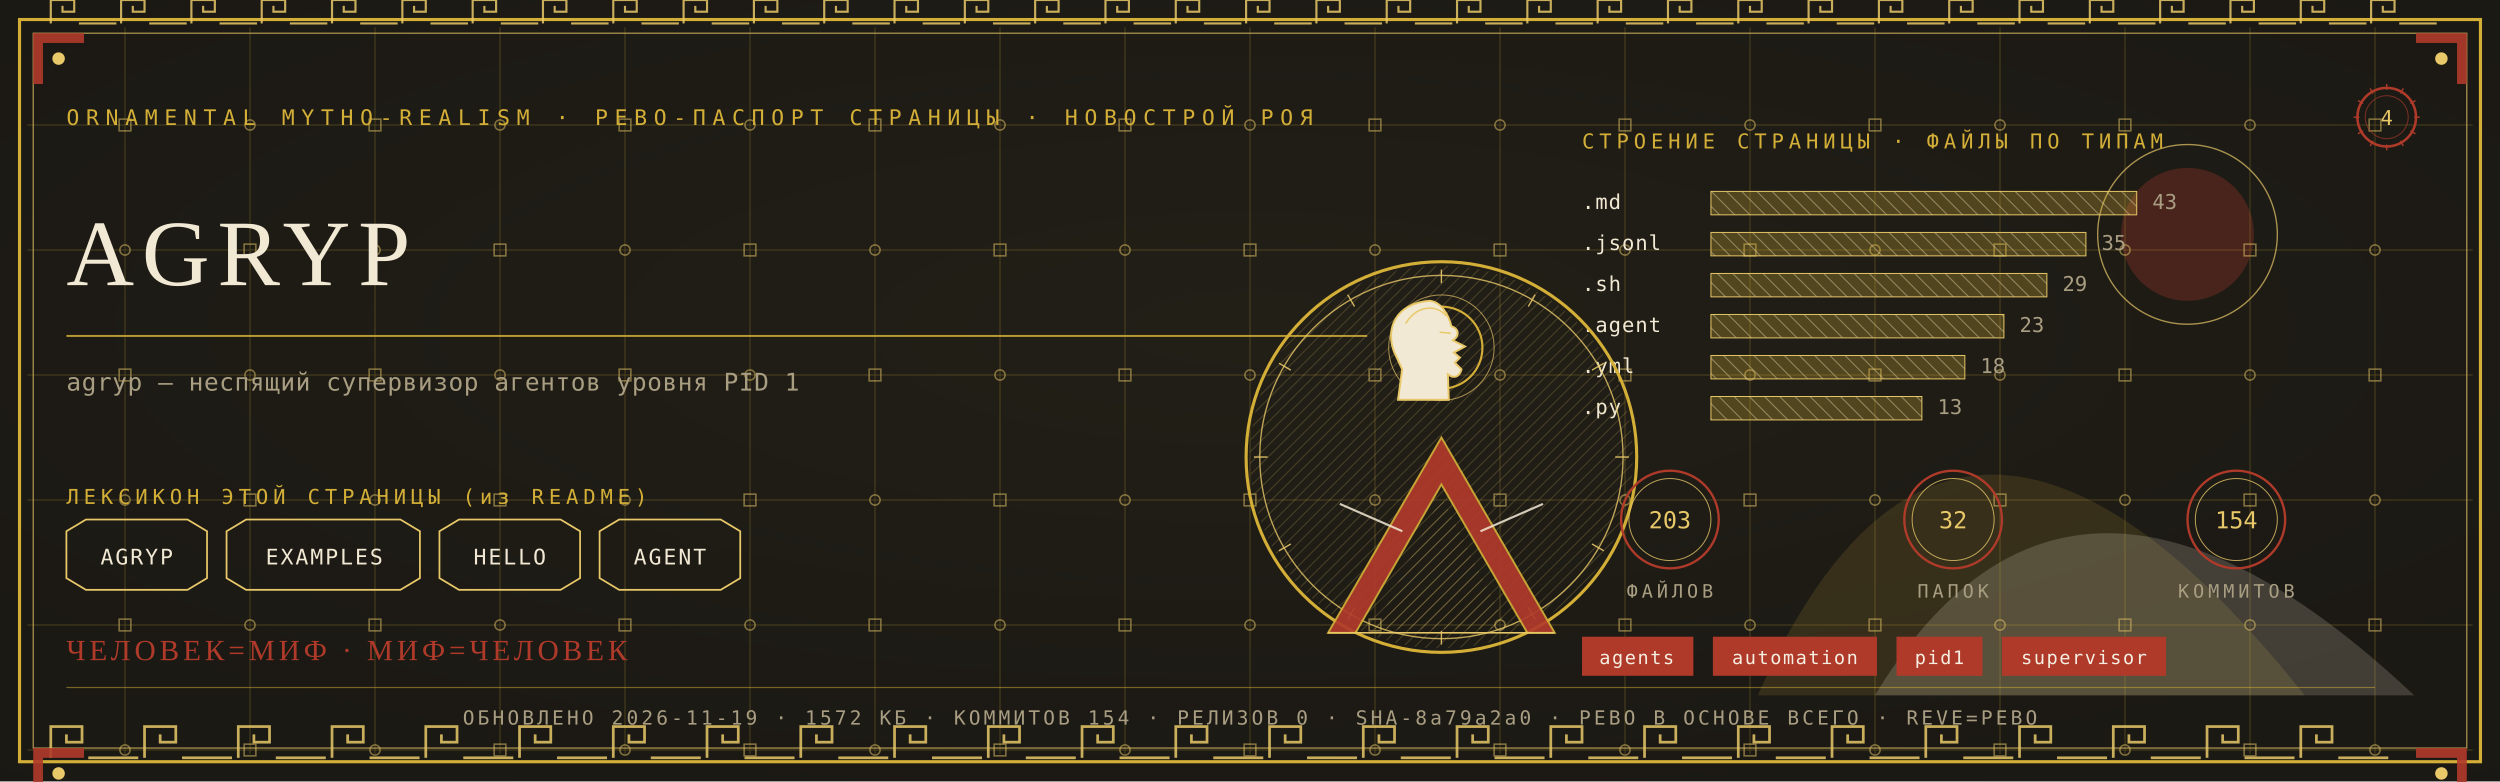
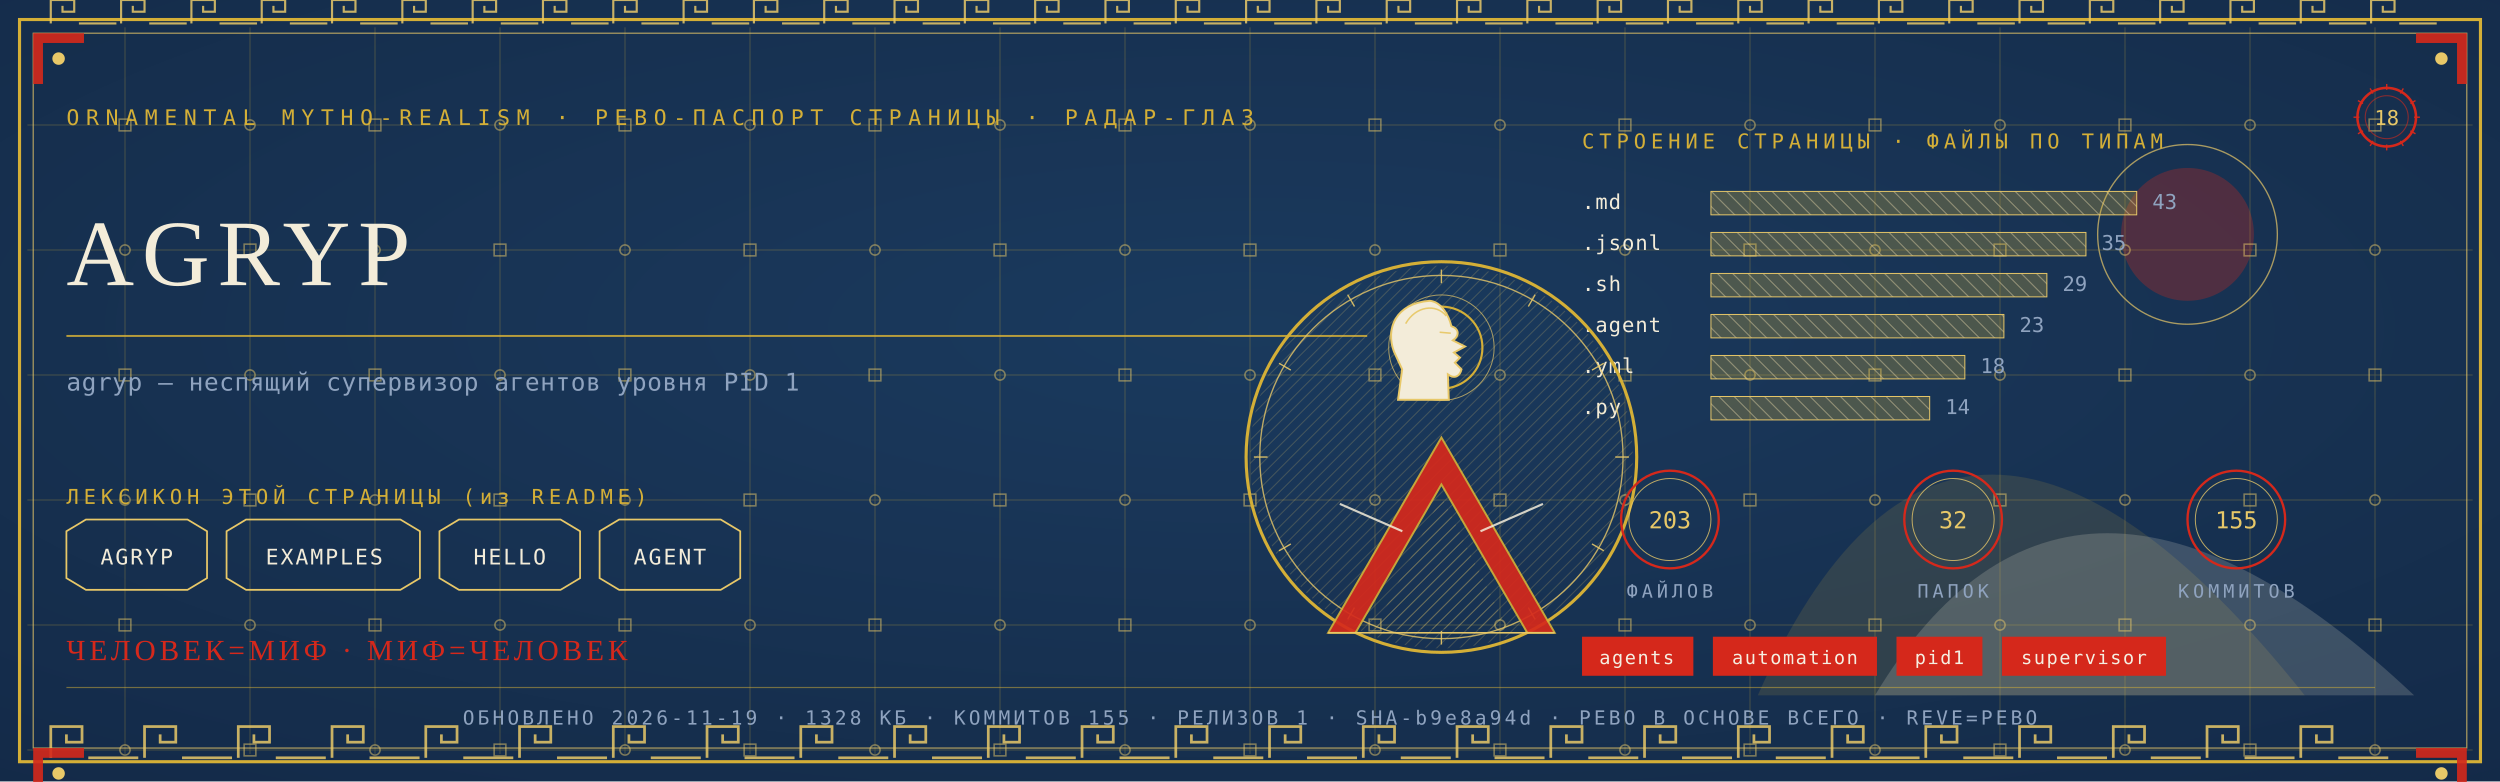
<svg xmlns="http://www.w3.org/2000/svg" viewBox="0 0 1280 400" width="1280" height="400">
  <defs>
-     <radialGradient id="rp4" cx="0.5" cy="0.42" r="1.1">
-       <stop offset="0" stop-color="#232017" />
-       <stop offset="1" stop-color="#171512" />
+     <radialGradient id="rp18" cx="0.5" cy="0.42" r="1.1">
+       <stop offset="0" stop-color="#1B3B5F" />
+       <stop offset="1" stop-color="#10243E" />
    </radialGradient>
    <pattern id="hatchm" width="4.2" height="4.2" patternUnits="userSpaceOnUse" patternTransform="rotate(45)">
      <rect width="4.2" height="4.2" fill="none" />
      <line x1="0" y1="0" x2="0" y2="4.2" stroke="#E8C868" stroke-width="0.5" />
    </pattern>
    <pattern id="hatchv" width="5.5" height="5.5" patternUnits="userSpaceOnUse" patternTransform="rotate(-45)">
      <rect width="5.5" height="5.5" fill="none" />
-       <line x1="0" y1="0" x2="0" y2="5.5" stroke="#F2E9D4" stroke-width="0.5" />
+       <line x1="0" y1="0" x2="0" y2="5.5" stroke="#F3ECD9" stroke-width="0.5" />
    </pattern>
  </defs>
-   <rect width="1280" height="400" fill="#171512" />
-   <rect width="1280" height="400" fill="url(#rp4)" opacity="0.94" />
+   <rect width="1280" height="400" fill="#10243E" />
+   <rect width="1280" height="400" fill="url(#rp18)" opacity="0.94" />
  <path d="M 900 356 Q 1000 130 1180 356 Z" fill="#D4AF37" opacity="0.14" />
-   <path d="M 960 356 Q 1060 190 1236 356 Z" fill="#F2E9D4" opacity="0.18" />
-   <circle cx="1120" cy="120" r="34" fill="#B03A2A" opacity="0.30" />
+   <path d="M 960 356 Q 1060 190 1236 356 Z" fill="#F3ECD9" opacity="0.18" />
+   <circle cx="1120" cy="120" r="34" fill="#D5281B" opacity="0.30" />
  <circle cx="1120" cy="120" r="46" fill="none" stroke="#E8C868" stroke-width="0.7" opacity="0.7" />
  <g stroke="#D4AF37" stroke-width="0.45" opacity="0.30">
    <line x1="64" y1="14" x2="64" y2="386" />
    <line x1="128" y1="14" x2="128" y2="386" />
    <line x1="192" y1="14" x2="192" y2="386" />
    <line x1="256" y1="14" x2="256" y2="386" />
    <line x1="320" y1="14" x2="320" y2="386" />
    <line x1="384" y1="14" x2="384" y2="386" />
    <line x1="448" y1="14" x2="448" y2="386" />
    <line x1="512" y1="14" x2="512" y2="386" />
    <line x1="576" y1="14" x2="576" y2="386" />
    <line x1="640" y1="14" x2="640" y2="386" />
    <line x1="704" y1="14" x2="704" y2="386" />
    <line x1="768" y1="14" x2="768" y2="386" />
    <line x1="832" y1="14" x2="832" y2="386" />
    <line x1="896" y1="14" x2="896" y2="386" />
    <line x1="960" y1="14" x2="960" y2="386" />
    <line x1="1024" y1="14" x2="1024" y2="386" />
    <line x1="1088" y1="14" x2="1088" y2="386" />
    <line x1="1152" y1="14" x2="1152" y2="386" />
    <line x1="1216" y1="14" x2="1216" y2="386" />
    <line x1="14" y1="64" x2="1266" y2="64" />
    <line x1="14" y1="128" x2="1266" y2="128" />
    <line x1="14" y1="192" x2="1266" y2="192" />
    <line x1="14" y1="256" x2="1266" y2="256" />
    <line x1="14" y1="320" x2="1266" y2="320" />
    <line x1="14" y1="384" x2="1266" y2="384" />
  </g>
  <g fill="none" stroke="#E8C868" stroke-width="0.8" opacity="0.5">
    <rect x="61" y="61" width="6" height="6" />
    <circle cx="64" cy="128" r="2.6" />
    <rect x="61" y="189" width="6" height="6" />
    <circle cx="64" cy="256" r="2.6" />
    <rect x="61" y="317" width="6" height="6" />
    <circle cx="64" cy="384" r="2.6" />
    <circle cx="128" cy="64" r="2.6" />
    <rect x="125" y="125" width="6" height="6" />
    <circle cx="128" cy="192" r="2.6" />
    <rect x="125" y="253" width="6" height="6" />
    <circle cx="128" cy="320" r="2.6" />
    <rect x="125" y="381" width="6" height="6" />
    <rect x="189" y="61" width="6" height="6" />
    <circle cx="192" cy="128" r="2.6" />
    <rect x="189" y="189" width="6" height="6" />
    <circle cx="192" cy="256" r="2.6" />
    <rect x="189" y="317" width="6" height="6" />
    <circle cx="192" cy="384" r="2.6" />
    <circle cx="256" cy="64" r="2.6" />
    <rect x="253" y="125" width="6" height="6" />
    <circle cx="256" cy="192" r="2.6" />
    <rect x="253" y="253" width="6" height="6" />
    <circle cx="256" cy="320" r="2.6" />
    <rect x="253" y="381" width="6" height="6" />
    <rect x="317" y="61" width="6" height="6" />
    <circle cx="320" cy="128" r="2.6" />
    <rect x="317" y="189" width="6" height="6" />
    <circle cx="320" cy="256" r="2.6" />
    <rect x="317" y="317" width="6" height="6" />
    <circle cx="320" cy="384" r="2.6" />
    <circle cx="384" cy="64" r="2.6" />
    <rect x="381" y="125" width="6" height="6" />
    <circle cx="384" cy="192" r="2.6" />
    <rect x="381" y="253" width="6" height="6" />
    <circle cx="384" cy="320" r="2.6" />
    <rect x="381" y="381" width="6" height="6" />
    <rect x="445" y="61" width="6" height="6" />
    <circle cx="448" cy="128" r="2.6" />
    <rect x="445" y="189" width="6" height="6" />
    <circle cx="448" cy="256" r="2.6" />
    <rect x="445" y="317" width="6" height="6" />
    <circle cx="448" cy="384" r="2.6" />
    <circle cx="512" cy="64" r="2.6" />
    <rect x="509" y="125" width="6" height="6" />
    <circle cx="512" cy="192" r="2.6" />
    <rect x="509" y="253" width="6" height="6" />
    <circle cx="512" cy="320" r="2.6" />
    <rect x="509" y="381" width="6" height="6" />
    <rect x="573" y="61" width="6" height="6" />
    <circle cx="576" cy="128" r="2.6" />
    <rect x="573" y="189" width="6" height="6" />
    <circle cx="576" cy="256" r="2.6" />
    <rect x="573" y="317" width="6" height="6" />
    <circle cx="576" cy="384" r="2.6" />
    <circle cx="640" cy="64" r="2.6" />
    <rect x="637" y="125" width="6" height="6" />
    <circle cx="640" cy="192" r="2.6" />
    <rect x="637" y="253" width="6" height="6" />
    <circle cx="640" cy="320" r="2.6" />
    <rect x="637" y="381" width="6" height="6" />
    <rect x="701" y="61" width="6" height="6" />
    <circle cx="704" cy="128" r="2.6" />
    <rect x="701" y="189" width="6" height="6" />
    <circle cx="704" cy="256" r="2.6" />
    <rect x="701" y="317" width="6" height="6" />
    <circle cx="704" cy="384" r="2.6" />
    <circle cx="768" cy="64" r="2.6" />
    <rect x="765" y="125" width="6" height="6" />
    <circle cx="768" cy="192" r="2.6" />
    <rect x="765" y="253" width="6" height="6" />
    <circle cx="768" cy="320" r="2.6" />
    <rect x="765" y="381" width="6" height="6" />
    <rect x="829" y="61" width="6" height="6" />
    <circle cx="832" cy="128" r="2.6" />
    <rect x="829" y="189" width="6" height="6" />
    <circle cx="832" cy="256" r="2.6" />
    <rect x="829" y="317" width="6" height="6" />
    <circle cx="832" cy="384" r="2.6" />
    <circle cx="896" cy="64" r="2.6" />
    <rect x="893" y="125" width="6" height="6" />
    <circle cx="896" cy="192" r="2.6" />
    <rect x="893" y="253" width="6" height="6" />
    <circle cx="896" cy="320" r="2.6" />
    <rect x="893" y="381" width="6" height="6" />
    <rect x="957" y="61" width="6" height="6" />
    <circle cx="960" cy="128" r="2.6" />
    <rect x="957" y="189" width="6" height="6" />
    <circle cx="960" cy="256" r="2.6" />
    <rect x="957" y="317" width="6" height="6" />
    <circle cx="960" cy="384" r="2.6" />
    <circle cx="1024" cy="64" r="2.6" />
    <rect x="1021" y="125" width="6" height="6" />
    <circle cx="1024" cy="192" r="2.6" />
    <rect x="1021" y="253" width="6" height="6" />
    <circle cx="1024" cy="320" r="2.6" />
    <rect x="1021" y="381" width="6" height="6" />
    <rect x="1085" y="61" width="6" height="6" />
    <circle cx="1088" cy="128" r="2.6" />
    <rect x="1085" y="189" width="6" height="6" />
    <circle cx="1088" cy="256" r="2.6" />
    <rect x="1085" y="317" width="6" height="6" />
    <circle cx="1088" cy="384" r="2.6" />
    <circle cx="1152" cy="64" r="2.6" />
    <rect x="1149" y="125" width="6" height="6" />
    <circle cx="1152" cy="192" r="2.6" />
    <rect x="1149" y="253" width="6" height="6" />
    <circle cx="1152" cy="320" r="2.6" />
    <rect x="1149" y="381" width="6" height="6" />
    <rect x="1213" y="61" width="6" height="6" />
    <circle cx="1216" cy="128" r="2.6" />
    <rect x="1213" y="189" width="6" height="6" />
    <circle cx="1216" cy="256" r="2.6" />
    <rect x="1213" y="317" width="6" height="6" />
    <circle cx="1216" cy="384" r="2.6" />
  </g>
  <rect x="10" y="10" width="1260" height="380" fill="none" stroke="#D4AF37" stroke-width="1.6" />
  <rect x="17" y="17" width="1246" height="366" fill="none" stroke="#E8C868" stroke-width="0.6" opacity="0.75" />
  <g fill="none" stroke="#E8C868" stroke-width="1.4" opacity="0.85">
    <path d="M 26 388 L 26 372 L 42 372 L 42 380.0 L 34.0 380.0 L 34.0 376.0" />
    <line x1="45.2" y1="388" x2="70.8" y2="388" />
    <path d="M 74 388 L 74 372 L 90 372 L 90 380.0 L 82.0 380.0 L 82.0 376.0" />
    <line x1="93.2" y1="388" x2="118.8" y2="388" />
    <path d="M 122 388 L 122 372 L 138 372 L 138 380.0 L 130.0 380.0 L 130.0 376.0" />
    <line x1="141.2" y1="388" x2="166.8" y2="388" />
    <path d="M 170 388 L 170 372 L 186 372 L 186 380.0 L 178.0 380.0 L 178.0 376.0" />
    <line x1="189.2" y1="388" x2="214.8" y2="388" />
    <path d="M 218 388 L 218 372 L 234 372 L 234 380.0 L 226.0 380.0 L 226.0 376.0" />
    <line x1="237.2" y1="388" x2="262.8" y2="388" />
    <path d="M 266 388 L 266 372 L 282 372 L 282 380.0 L 274.0 380.0 L 274.0 376.0" />
    <line x1="285.2" y1="388" x2="310.8" y2="388" />
    <path d="M 314 388 L 314 372 L 330 372 L 330 380.0 L 322.0 380.0 L 322.0 376.0" />
    <line x1="333.2" y1="388" x2="358.8" y2="388" />
    <path d="M 362 388 L 362 372 L 378 372 L 378 380.0 L 370.0 380.0 L 370.0 376.0" />
    <line x1="381.2" y1="388" x2="406.8" y2="388" />
    <path d="M 410 388 L 410 372 L 426 372 L 426 380.0 L 418.0 380.0 L 418.0 376.0" />
    <line x1="429.2" y1="388" x2="454.8" y2="388" />
    <path d="M 458 388 L 458 372 L 474 372 L 474 380.0 L 466.0 380.0 L 466.0 376.0" />
    <line x1="477.2" y1="388" x2="502.8" y2="388" />
    <path d="M 506 388 L 506 372 L 522 372 L 522 380.0 L 514.0 380.0 L 514.0 376.0" />
    <line x1="525.2" y1="388" x2="550.8" y2="388" />
    <path d="M 554 388 L 554 372 L 570 372 L 570 380.0 L 562.0 380.0 L 562.0 376.0" />
    <line x1="573.2" y1="388" x2="598.8" y2="388" />
    <path d="M 602 388 L 602 372 L 618 372 L 618 380.0 L 610.0 380.0 L 610.0 376.0" />
    <line x1="621.2" y1="388" x2="646.8" y2="388" />
    <path d="M 650 388 L 650 372 L 666 372 L 666 380.0 L 658.0 380.0 L 658.0 376.0" />
    <line x1="669.2" y1="388" x2="694.8" y2="388" />
    <path d="M 698 388 L 698 372 L 714 372 L 714 380.0 L 706.0 380.0 L 706.0 376.0" />
    <line x1="717.2" y1="388" x2="742.8" y2="388" />
    <path d="M 746 388 L 746 372 L 762 372 L 762 380.0 L 754.0 380.0 L 754.0 376.0" />
    <line x1="765.2" y1="388" x2="790.8" y2="388" />
    <path d="M 794 388 L 794 372 L 810 372 L 810 380.0 L 802.0 380.0 L 802.0 376.0" />
    <line x1="813.2" y1="388" x2="838.8" y2="388" />
    <path d="M 842 388 L 842 372 L 858 372 L 858 380.0 L 850.0 380.0 L 850.0 376.0" />
    <line x1="861.2" y1="388" x2="886.8" y2="388" />
    <path d="M 890 388 L 890 372 L 906 372 L 906 380.0 L 898.0 380.0 L 898.0 376.0" />
    <line x1="909.2" y1="388" x2="934.8" y2="388" />
    <path d="M 938 388 L 938 372 L 954 372 L 954 380.0 L 946.0 380.0 L 946.0 376.0" />
    <line x1="957.2" y1="388" x2="982.8" y2="388" />
    <path d="M 986 388 L 986 372 L 1002 372 L 1002 380.0 L 994.0 380.0 L 994.0 376.0" />
    <line x1="1005.2" y1="388" x2="1030.8" y2="388" />
    <path d="M 1034 388 L 1034 372 L 1050 372 L 1050 380.0 L 1042.0 380.0 L 1042.0 376.0" />
    <line x1="1053.2" y1="388" x2="1078.8" y2="388" />
    <path d="M 1082 388 L 1082 372 L 1098 372 L 1098 380.0 L 1090.0 380.0 L 1090.0 376.0" />
    <line x1="1101.2" y1="388" x2="1126.8" y2="388" />
    <path d="M 1130 388 L 1130 372 L 1146 372 L 1146 380.0 L 1138.0 380.0 L 1138.0 376.0" />
    <line x1="1149.2" y1="388" x2="1174.8" y2="388" />
    <path d="M 1178 388 L 1178 372 L 1194 372 L 1194 380.0 L 1186.0 380.0 L 1186.0 376.0" />
    <line x1="1197.2" y1="388" x2="1222.8" y2="388" />
  </g>
  <g fill="none" stroke="#E8C868" stroke-width="1.1" opacity="0.85">
    <path d="M 26 12 L 26 0 L 38 0 L 38 6.0 L 32.0 6.0 L 32.0 3.0" />
    <line x1="40.4" y1="12" x2="59.6" y2="12" />
    <path d="M 62 12 L 62 0 L 74 0 L 74 6.0 L 68.0 6.0 L 68.0 3.0" />
    <line x1="76.4" y1="12" x2="95.6" y2="12" />
    <path d="M 98 12 L 98 0 L 110 0 L 110 6.0 L 104.0 6.0 L 104.0 3.0" />
    <line x1="112.4" y1="12" x2="131.6" y2="12" />
    <path d="M 134 12 L 134 0 L 146 0 L 146 6.0 L 140.0 6.0 L 140.0 3.0" />
    <line x1="148.4" y1="12" x2="167.6" y2="12" />
    <path d="M 170 12 L 170 0 L 182 0 L 182 6.0 L 176.0 6.0 L 176.0 3.0" />
    <line x1="184.4" y1="12" x2="203.6" y2="12" />
    <path d="M 206 12 L 206 0 L 218 0 L 218 6.0 L 212.0 6.0 L 212.0 3.0" />
    <line x1="220.4" y1="12" x2="239.6" y2="12" />
    <path d="M 242 12 L 242 0 L 254 0 L 254 6.0 L 248.0 6.0 L 248.0 3.0" />
    <line x1="256.4" y1="12" x2="275.6" y2="12" />
    <path d="M 278 12 L 278 0 L 290 0 L 290 6.0 L 284.0 6.0 L 284.0 3.0" />
    <line x1="292.4" y1="12" x2="311.6" y2="12" />
    <path d="M 314 12 L 314 0 L 326 0 L 326 6.0 L 320.0 6.0 L 320.0 3.0" />
    <line x1="328.4" y1="12" x2="347.6" y2="12" />
    <path d="M 350 12 L 350 0 L 362 0 L 362 6.0 L 356.0 6.0 L 356.0 3.0" />
    <line x1="364.4" y1="12" x2="383.6" y2="12" />
    <path d="M 386 12 L 386 0 L 398 0 L 398 6.0 L 392.0 6.0 L 392.0 3.0" />
    <line x1="400.4" y1="12" x2="419.6" y2="12" />
    <path d="M 422 12 L 422 0 L 434 0 L 434 6.0 L 428.0 6.0 L 428.0 3.0" />
    <line x1="436.4" y1="12" x2="455.6" y2="12" />
    <path d="M 458 12 L 458 0 L 470 0 L 470 6.0 L 464.0 6.0 L 464.0 3.0" />
    <line x1="472.4" y1="12" x2="491.6" y2="12" />
    <path d="M 494 12 L 494 0 L 506 0 L 506 6.0 L 500.0 6.0 L 500.0 3.0" />
    <line x1="508.4" y1="12" x2="527.6" y2="12" />
    <path d="M 530 12 L 530 0 L 542 0 L 542 6.0 L 536.0 6.0 L 536.0 3.0" />
    <line x1="544.4" y1="12" x2="563.6" y2="12" />
    <path d="M 566 12 L 566 0 L 578 0 L 578 6.0 L 572.0 6.0 L 572.0 3.0" />
    <line x1="580.4" y1="12" x2="599.6" y2="12" />
    <path d="M 602 12 L 602 0 L 614 0 L 614 6.0 L 608.0 6.0 L 608.0 3.0" />
    <line x1="616.4" y1="12" x2="635.6" y2="12" />
    <path d="M 638 12 L 638 0 L 650 0 L 650 6.0 L 644.0 6.0 L 644.0 3.0" />
    <line x1="652.4" y1="12" x2="671.6" y2="12" />
    <path d="M 674 12 L 674 0 L 686 0 L 686 6.0 L 680.0 6.0 L 680.0 3.0" />
    <line x1="688.4" y1="12" x2="707.6" y2="12" />
    <path d="M 710 12 L 710 0 L 722 0 L 722 6.0 L 716.0 6.0 L 716.0 3.0" />
    <line x1="724.4" y1="12" x2="743.6" y2="12" />
    <path d="M 746 12 L 746 0 L 758 0 L 758 6.0 L 752.0 6.0 L 752.0 3.0" />
    <line x1="760.4" y1="12" x2="779.6" y2="12" />
    <path d="M 782 12 L 782 0 L 794 0 L 794 6.0 L 788.0 6.0 L 788.0 3.0" />
    <line x1="796.4" y1="12" x2="815.6" y2="12" />
    <path d="M 818 12 L 818 0 L 830 0 L 830 6.0 L 824.0 6.0 L 824.0 3.0" />
    <line x1="832.4" y1="12" x2="851.6" y2="12" />
    <path d="M 854 12 L 854 0 L 866 0 L 866 6.0 L 860.0 6.0 L 860.0 3.0" />
    <line x1="868.4" y1="12" x2="887.6" y2="12" />
    <path d="M 890 12 L 890 0 L 902 0 L 902 6.0 L 896.0 6.0 L 896.0 3.0" />
    <line x1="904.4" y1="12" x2="923.6" y2="12" />
    <path d="M 926 12 L 926 0 L 938 0 L 938 6.0 L 932.0 6.0 L 932.0 3.0" />
    <line x1="940.4" y1="12" x2="959.6" y2="12" />
    <path d="M 962 12 L 962 0 L 974 0 L 974 6.0 L 968.0 6.0 L 968.0 3.0" />
    <line x1="976.4" y1="12" x2="995.6" y2="12" />
    <path d="M 998 12 L 998 0 L 1010 0 L 1010 6.0 L 1004.0 6.0 L 1004.0 3.0" />
    <line x1="1012.4" y1="12" x2="1031.6" y2="12" />
    <path d="M 1034 12 L 1034 0 L 1046 0 L 1046 6.0 L 1040.0 6.0 L 1040.0 3.0" />
    <line x1="1048.4" y1="12" x2="1067.6" y2="12" />
    <path d="M 1070 12 L 1070 0 L 1082 0 L 1082 6.0 L 1076.0 6.0 L 1076.0 3.0" />
    <line x1="1084.4" y1="12" x2="1103.6" y2="12" />
    <path d="M 1106 12 L 1106 0 L 1118 0 L 1118 6.0 L 1112.0 6.0 L 1112.0 3.0" />
    <line x1="1120.4" y1="12" x2="1139.6" y2="12" />
    <path d="M 1142 12 L 1142 0 L 1154 0 L 1154 6.0 L 1148.0 6.0 L 1148.0 3.0" />
    <line x1="1156.4" y1="12" x2="1175.6" y2="12" />
    <path d="M 1178 12 L 1178 0 L 1190 0 L 1190 6.0 L 1184.0 6.0 L 1184.0 3.0" />
    <line x1="1192.4" y1="12" x2="1211.6" y2="12" />
    <path d="M 1214 12 L 1214 0 L 1226 0 L 1226 6.0 L 1220.0 6.0 L 1220.0 3.0" />
    <line x1="1228.4" y1="12" x2="1247.6" y2="12" />
  </g>
  <g transform="translate(17,17) scale(1,1)">
-     <path d="M 0 0 L 26 0 L 26 5 L 5 5 L 5 26 L 0 26 Z" fill="#B03A2A" opacity="0.9" />
+     <path d="M 0 0 L 26 0 L 26 5 L 5 5 L 5 26 L 0 26 Z" fill="#D5281B" opacity="0.9" />
    <circle cx="13" cy="13" r="3.2" fill="#E8C868" />
  </g>
  <g transform="translate(1263,17) scale(-1,1)">
-     <path d="M 0 0 L 26 0 L 26 5 L 5 5 L 5 26 L 0 26 Z" fill="#B03A2A" opacity="0.9" />
+     <path d="M 0 0 L 26 0 L 26 5 L 5 5 L 5 26 L 0 26 Z" fill="#D5281B" opacity="0.9" />
    <circle cx="13" cy="13" r="3.2" fill="#E8C868" />
  </g>
  <g transform="translate(17,383) scale(1,1)">
-     <path d="M 0 0 L 26 0 L 26 5 L 5 5 L 5 26 L 0 26 Z" fill="#B03A2A" opacity="0.9" />
+     <path d="M 0 0 L 26 0 L 26 5 L 5 5 L 5 26 L 0 26 Z" fill="#D5281B" opacity="0.9" />
    <circle cx="13" cy="13" r="3.2" fill="#E8C868" />
  </g>
  <g transform="translate(1263,383) scale(-1,1)">
-     <path d="M 0 0 L 26 0 L 26 5 L 5 5 L 5 26 L 0 26 Z" fill="#B03A2A" opacity="0.9" />
+     <path d="M 0 0 L 26 0 L 26 5 L 5 5 L 5 26 L 0 26 Z" fill="#D5281B" opacity="0.9" />
    <circle cx="13" cy="13" r="3.2" fill="#E8C868" />
  </g>
-   <text x="34" y="64" font-family="'Cascadia Mono', ui-monospace, Consolas, monospace" font-size="11" fill="#D4AF37" letter-spacing="3.4">ORNAMENTAL MYTHO-REALISM · РЕВО-ПАСПОРТ СТРАНИЦЫ · НОВОСТРОЙ РОЯ</text>
+   <text x="34" y="64" font-family="'Cascadia Mono', ui-monospace, Consolas, monospace" font-size="11" fill="#D4AF37" letter-spacing="3.4">ORNAMENTAL MYTHO-REALISM · РЕВО-ПАСПОРТ СТРАНИЦЫ · РАДАР-ГЛАЗ</text>
  <g transform="translate(1222,60)">
-     <circle r="15" fill="none" stroke="#B03A2A" stroke-width="1.3" />
-     <circle r="11" fill="none" stroke="#B03A2A" stroke-width="0.55" opacity="0.6" />
-     <text y="4" text-anchor="middle" font-family="'Cascadia Mono', ui-monospace, Consolas, monospace" font-size="10.5" fill="#E8C868">4</text>
-     <g stroke="#B03A2A" stroke-width="0.7">
+     <circle r="15" fill="none" stroke="#D5281B" stroke-width="1.3" />
+     <circle r="11" fill="none" stroke="#D5281B" stroke-width="0.55" opacity="0.6" />
+     <text y="4" text-anchor="middle" font-family="'Cascadia Mono', ui-monospace, Consolas, monospace" font-size="10.5" fill="#E8C868">18</text>
+     <g stroke="#D5281B" stroke-width="0.7">
      <line x1="0" y1="-17" x2="0" y2="-14" transform="rotate(0)" />
      <line x1="0" y1="-17" x2="0" y2="-14" transform="rotate(30)" />
      <line x1="0" y1="-17" x2="0" y2="-14" transform="rotate(60)" />
      <line x1="0" y1="-17" x2="0" y2="-14" transform="rotate(90)" />
      <line x1="0" y1="-17" x2="0" y2="-14" transform="rotate(120)" />
      <line x1="0" y1="-17" x2="0" y2="-14" transform="rotate(150)" />
      <line x1="0" y1="-17" x2="0" y2="-14" transform="rotate(180)" />
      <line x1="0" y1="-17" x2="0" y2="-14" transform="rotate(210)" />
      <line x1="0" y1="-17" x2="0" y2="-14" transform="rotate(240)" />
      <line x1="0" y1="-17" x2="0" y2="-14" transform="rotate(270)" />
      <line x1="0" y1="-17" x2="0" y2="-14" transform="rotate(300)" />
      <line x1="0" y1="-17" x2="0" y2="-14" transform="rotate(330)" />
    </g>
  </g>
-   <text x="34" y="146" font-family="Georgia, 'Times New Roman', serif" font-size="48.0" fill="#F2E9D4" letter-spacing="4">AGRYP</text>
+   <text x="34" y="146" font-family="Georgia, 'Times New Roman', serif" font-size="48.0" fill="#F3ECD9" letter-spacing="4">AGRYP</text>
  <line x1="34" y1="172" x2="700" y2="172" stroke="#D4AF37" stroke-width="1" opacity="0.85" />
-   <text x="34" y="200" font-family="'Cascadia Mono', ui-monospace, Consolas, monospace" font-size="12.5" fill="#A99E82" letter-spacing="0.3">agryp — неспящий супервизор агентов уровня PID 1</text>
+   <text x="34" y="200" font-family="'Cascadia Mono', ui-monospace, Consolas, monospace" font-size="12.5" fill="#8FA3BF" letter-spacing="0.3">agryp — неспящий супервизор агентов уровня PID 1</text>
  <text x="34" y="258" font-family="'Cascadia Mono', ui-monospace, Consolas, monospace" font-size="10.5" fill="#D4AF37" letter-spacing="2.5">ЛЕКСИКОН ЭТОЙ СТРАНИЦЫ (из README)</text>
  <path d="M 34 272 L 44 266 L 96 266 L 106 272 L 106 296 L 96 302 L 44 302 L 34 296 Z" fill="none" stroke="#E8C868" stroke-width="0.9" />
-   <text x="70" y="289" text-anchor="middle" font-family="'Cascadia Mono', ui-monospace, Consolas, monospace" font-size="11" fill="#F2E9D4" letter-spacing="1">AGRYP</text>
+   <text x="70" y="289" text-anchor="middle" font-family="'Cascadia Mono', ui-monospace, Consolas, monospace" font-size="11" fill="#F3ECD9" letter-spacing="1">AGRYP</text>
  <path d="M 116 272 L 126 266 L 205 266 L 215 272 L 215 296 L 205 302 L 126 302 L 116 296 Z" fill="none" stroke="#E8C868" stroke-width="0.9" />
-   <text x="166" y="289" text-anchor="middle" font-family="'Cascadia Mono', ui-monospace, Consolas, monospace" font-size="11" fill="#F2E9D4" letter-spacing="1">EXAMPLES</text>
+   <text x="166" y="289" text-anchor="middle" font-family="'Cascadia Mono', ui-monospace, Consolas, monospace" font-size="11" fill="#F3ECD9" letter-spacing="1">EXAMPLES</text>
  <path d="M 225 272 L 235 266 L 287 266 L 297 272 L 297 296 L 287 302 L 235 302 L 225 296 Z" fill="none" stroke="#E8C868" stroke-width="0.9" />
-   <text x="261" y="289" text-anchor="middle" font-family="'Cascadia Mono', ui-monospace, Consolas, monospace" font-size="11" fill="#F2E9D4" letter-spacing="1">HELLO</text>
+   <text x="261" y="289" text-anchor="middle" font-family="'Cascadia Mono', ui-monospace, Consolas, monospace" font-size="11" fill="#F3ECD9" letter-spacing="1">HELLO</text>
  <path d="M 307 272 L 317 266 L 369 266 L 379 272 L 379 296 L 369 302 L 317 302 L 307 296 Z" fill="none" stroke="#E8C868" stroke-width="0.9" />
-   <text x="343" y="289" text-anchor="middle" font-family="'Cascadia Mono', ui-monospace, Consolas, monospace" font-size="11" fill="#F2E9D4" letter-spacing="1">AGENT</text>
+   <text x="343" y="289" text-anchor="middle" font-family="'Cascadia Mono', ui-monospace, Consolas, monospace" font-size="11" fill="#F3ECD9" letter-spacing="1">AGENT</text>
  <text x="810" y="76" font-family="'Cascadia Mono', ui-monospace, Consolas, monospace" font-size="10.5" fill="#D4AF37" letter-spacing="2.5">СТРОЕНИЕ СТРАНИЦЫ · ФАЙЛЫ ПО ТИПАМ</text>
-   <text x="810" y="107" font-family="'Cascadia Mono', ui-monospace, Consolas, monospace" font-size="10.5" fill="#F2E9D4" letter-spacing="0.5">.md</text>
+   <text x="810" y="107" font-family="'Cascadia Mono', ui-monospace, Consolas, monospace" font-size="10.5" fill="#F3ECD9" letter-spacing="0.5">.md</text>
  <rect x="876" y="98" width="218" height="12" fill="url(#hatchv)" opacity="0.9" />
  <rect x="876" y="98" width="218" height="12" fill="#D4AF37" opacity="0.28" />
  <rect x="876" y="98" width="218" height="12" fill="none" stroke="#E8C868" stroke-width="0.5" />
-   <text x="1102" y="107" font-family="'Cascadia Mono', ui-monospace, Consolas, monospace" font-size="10.5" fill="#A99E82">43</text>
-   <text x="810" y="128" font-family="'Cascadia Mono', ui-monospace, Consolas, monospace" font-size="10.5" fill="#F2E9D4" letter-spacing="0.5">.jsonl</text>
+   <text x="1102" y="107" font-family="'Cascadia Mono', ui-monospace, Consolas, monospace" font-size="10.5" fill="#8FA3BF">43</text>
+   <text x="810" y="128" font-family="'Cascadia Mono', ui-monospace, Consolas, monospace" font-size="10.5" fill="#F3ECD9" letter-spacing="0.5">.jsonl</text>
  <rect x="876" y="119" width="192" height="12" fill="url(#hatchv)" opacity="0.9" />
  <rect x="876" y="119" width="192" height="12" fill="#D4AF37" opacity="0.28" />
  <rect x="876" y="119" width="192" height="12" fill="none" stroke="#E8C868" stroke-width="0.5" />
-   <text x="1076" y="128" font-family="'Cascadia Mono', ui-monospace, Consolas, monospace" font-size="10.5" fill="#A99E82">35</text>
-   <text x="810" y="149" font-family="'Cascadia Mono', ui-monospace, Consolas, monospace" font-size="10.5" fill="#F2E9D4" letter-spacing="0.5">.sh</text>
+   <text x="1076" y="128" font-family="'Cascadia Mono', ui-monospace, Consolas, monospace" font-size="10.5" fill="#8FA3BF">35</text>
+   <text x="810" y="149" font-family="'Cascadia Mono', ui-monospace, Consolas, monospace" font-size="10.5" fill="#F3ECD9" letter-spacing="0.5">.sh</text>
  <rect x="876" y="140" width="172" height="12" fill="url(#hatchv)" opacity="0.9" />
  <rect x="876" y="140" width="172" height="12" fill="#D4AF37" opacity="0.28" />
  <rect x="876" y="140" width="172" height="12" fill="none" stroke="#E8C868" stroke-width="0.5" />
-   <text x="1056" y="149" font-family="'Cascadia Mono', ui-monospace, Consolas, monospace" font-size="10.5" fill="#A99E82">29</text>
-   <text x="810" y="170" font-family="'Cascadia Mono', ui-monospace, Consolas, monospace" font-size="10.5" fill="#F2E9D4" letter-spacing="0.5">.agent</text>
+   <text x="1056" y="149" font-family="'Cascadia Mono', ui-monospace, Consolas, monospace" font-size="10.5" fill="#8FA3BF">29</text>
+   <text x="810" y="170" font-family="'Cascadia Mono', ui-monospace, Consolas, monospace" font-size="10.5" fill="#F3ECD9" letter-spacing="0.5">.agent</text>
  <rect x="876" y="161" width="150" height="12" fill="url(#hatchv)" opacity="0.9" />
  <rect x="876" y="161" width="150" height="12" fill="#D4AF37" opacity="0.28" />
  <rect x="876" y="161" width="150" height="12" fill="none" stroke="#E8C868" stroke-width="0.5" />
-   <text x="1034" y="170" font-family="'Cascadia Mono', ui-monospace, Consolas, monospace" font-size="10.5" fill="#A99E82">23</text>
-   <text x="810" y="191" font-family="'Cascadia Mono', ui-monospace, Consolas, monospace" font-size="10.5" fill="#F2E9D4" letter-spacing="0.5">.yml</text>
+   <text x="1034" y="170" font-family="'Cascadia Mono', ui-monospace, Consolas, monospace" font-size="10.5" fill="#8FA3BF">23</text>
+   <text x="810" y="191" font-family="'Cascadia Mono', ui-monospace, Consolas, monospace" font-size="10.5" fill="#F3ECD9" letter-spacing="0.5">.yml</text>
  <rect x="876" y="182" width="130" height="12" fill="url(#hatchv)" opacity="0.9" />
  <rect x="876" y="182" width="130" height="12" fill="#D4AF37" opacity="0.28" />
  <rect x="876" y="182" width="130" height="12" fill="none" stroke="#E8C868" stroke-width="0.5" />
-   <text x="1014" y="191" font-family="'Cascadia Mono', ui-monospace, Consolas, monospace" font-size="10.5" fill="#A99E82">18</text>
-   <text x="810" y="212" font-family="'Cascadia Mono', ui-monospace, Consolas, monospace" font-size="10.5" fill="#F2E9D4" letter-spacing="0.5">.py</text>
-   <rect x="876" y="203" width="108" height="12" fill="url(#hatchv)" opacity="0.9" />
-   <rect x="876" y="203" width="108" height="12" fill="#D4AF37" opacity="0.28" />
-   <rect x="876" y="203" width="108" height="12" fill="none" stroke="#E8C868" stroke-width="0.5" />
-   <text x="992" y="212" font-family="'Cascadia Mono', ui-monospace, Consolas, monospace" font-size="10.5" fill="#A99E82">13</text>
+   <text x="1014" y="191" font-family="'Cascadia Mono', ui-monospace, Consolas, monospace" font-size="10.5" fill="#8FA3BF">18</text>
+   <text x="810" y="212" font-family="'Cascadia Mono', ui-monospace, Consolas, monospace" font-size="10.5" fill="#F3ECD9" letter-spacing="0.5">.py</text>
+   <rect x="876" y="203" width="112" height="12" fill="url(#hatchv)" opacity="0.9" />
+   <rect x="876" y="203" width="112" height="12" fill="#D4AF37" opacity="0.28" />
+   <rect x="876" y="203" width="112" height="12" fill="none" stroke="#E8C868" stroke-width="0.5" />
+   <text x="996" y="212" font-family="'Cascadia Mono', ui-monospace, Consolas, monospace" font-size="10.5" fill="#8FA3BF">14</text>
  <g transform="translate(738,234)">
    <circle r="100" fill="none" stroke="#D4AF37" stroke-width="1.6" />
    <circle r="93" fill="none" stroke="#E8C868" stroke-width="0.7" opacity="0.8" />
    <circle r="98" fill="url(#hatchm)" opacity="0.4" />
    <g stroke="#E8C868" stroke-width="0.7" opacity="0.9">
      <line x1="0" y1="-96" x2="0" y2="-89" transform="rotate(0)" />
      <line x1="0" y1="-96" x2="0" y2="-89" transform="rotate(30)" />
      <line x1="0" y1="-96" x2="0" y2="-89" transform="rotate(60)" />
      <line x1="0" y1="-96" x2="0" y2="-89" transform="rotate(90)" />
      <line x1="0" y1="-96" x2="0" y2="-89" transform="rotate(120)" />
      <line x1="0" y1="-96" x2="0" y2="-89" transform="rotate(150)" />
      <line x1="0" y1="-96" x2="0" y2="-89" transform="rotate(180)" />
      <line x1="0" y1="-96" x2="0" y2="-89" transform="rotate(210)" />
      <line x1="0" y1="-96" x2="0" y2="-89" transform="rotate(240)" />
      <line x1="0" y1="-96" x2="0" y2="-89" transform="rotate(270)" />
      <line x1="0" y1="-96" x2="0" y2="-89" transform="rotate(300)" />
      <line x1="0" y1="-96" x2="0" y2="-89" transform="rotate(330)" />
    </g>
    <circle cy="-56" r="21" fill="none" stroke="#D4AF37" stroke-width="1.1" />
    <circle cy="-56" r="27" fill="none" stroke="#E8C868" stroke-width="0.5" opacity="0.7" />
-     <path d="M -6.0 -80.0 C -23.5 -78.7 -28.7 -65.7 -24.3 -54.0 L -20.1 -44.9 L -22.2 -29.3 L 3.8 -29.3 L 3.3 -42.3 C 6.9 -39.7 9.5 -41.5 10.3 -44.9 L 6.9 -48.3 L 9.5 -50.9 L 6.4 -53.5 L 12.1 -56.6 L 5.9 -59.7 C 9.5 -62.3 9.0 -65.7 5.1 -67.0 C 3.8 -72.7 -0.1 -79.5 -6.0 -80.0 Z" fill="#F2E9D4" stroke="#E8C868" stroke-width="1.0" />
+     <path d="M -6.0 -80.0 C -23.5 -78.7 -28.7 -65.7 -24.3 -54.0 L -20.1 -44.9 L -22.2 -29.3 L 3.8 -29.3 L 3.3 -42.3 C 6.9 -39.7 9.5 -41.5 10.3 -44.9 L 6.9 -48.3 L 9.5 -50.9 L 6.4 -53.5 L 12.1 -56.6 L 5.9 -59.7 C 9.5 -62.3 9.0 -65.7 5.1 -67.0 C 3.8 -72.7 -0.1 -79.5 -6.0 -80.0 Z" fill="#F3ECD9" stroke="#E8C868" stroke-width="1.0" />
    <g fill="none" stroke="#E8C868" stroke-width="0.8" opacity="0.95">
      <path d="M -18.3 -68.3 C -13.1 -77.4 -2.7 -78.7 2.5 -72.2" />
      <path d="M -0.9 -63.9 L 4.8 -63.4" />
    </g>
-     <path d="M -58.0 90.0 L 0 -10.0 L 58.0 90.0 L 44.0 90.0 L 0 14.0 L -44.0 90.0 Z" fill="#B03A2A" opacity="0.92" stroke="#D4AF37" stroke-width="1.0" />
+     <path d="M -58.0 90.0 L 0 -10.0 L 58.0 90.0 L 44.0 90.0 L 0 14.0 L -44.0 90.0 Z" fill="#D5281B" opacity="0.92" stroke="#D4AF37" stroke-width="1.0" />
    <path d="M -34.0 88.0 L 0 20.0 L 34.0 88.0" fill="url(#hatchm)" opacity="0.5" stroke="none" />
    <path d="M -58.0 90.0 L 58.0 90.0" fill="none" stroke="#E8C868" stroke-width="0.8" />
-     <path d="M -52.0 24.0 L -20.0 38.0" fill="none" stroke="#F2E9D4" stroke-width="1.1" opacity="0.85" />
-     <path d="M 52.0 24.0 L 20.0 38.0" fill="none" stroke="#F2E9D4" stroke-width="1.1" opacity="0.85" />
+     <path d="M -52.0 24.0 L -20.0 38.0" fill="none" stroke="#F3ECD9" stroke-width="1.1" opacity="0.85" />
+     <path d="M 52.0 24.0 L 20.0 38.0" fill="none" stroke="#F3ECD9" stroke-width="1.1" opacity="0.85" />
  </g>
  <g transform="translate(855,266)">
-     <circle r="25" fill="none" stroke="#B03A2A" stroke-width="1.2" />
+     <circle r="25" fill="none" stroke="#D5281B" stroke-width="1.2" />
    <circle r="21" fill="none" stroke="#E8C868" stroke-width="0.5" opacity="0.8" />
    <text y="4.5" text-anchor="middle" font-family="'Cascadia Mono', ui-monospace, Consolas, monospace" font-size="12" fill="#E8C868">203</text>
-     <text y="40" text-anchor="middle" font-family="'Cascadia Mono', ui-monospace, Consolas, monospace" font-size="9.5" fill="#A99E82" letter-spacing="2">ФАЙЛОВ</text>
+     <text y="40" text-anchor="middle" font-family="'Cascadia Mono', ui-monospace, Consolas, monospace" font-size="9.5" fill="#8FA3BF" letter-spacing="2">ФАЙЛОВ</text>
  </g>
  <g transform="translate(1000,266)">
-     <circle r="25" fill="none" stroke="#B03A2A" stroke-width="1.2" />
+     <circle r="25" fill="none" stroke="#D5281B" stroke-width="1.2" />
    <circle r="21" fill="none" stroke="#E8C868" stroke-width="0.5" opacity="0.8" />
    <text y="4.5" text-anchor="middle" font-family="'Cascadia Mono', ui-monospace, Consolas, monospace" font-size="12" fill="#E8C868">32</text>
-     <text y="40" text-anchor="middle" font-family="'Cascadia Mono', ui-monospace, Consolas, monospace" font-size="9.5" fill="#A99E82" letter-spacing="2">ПАПОК</text>
+     <text y="40" text-anchor="middle" font-family="'Cascadia Mono', ui-monospace, Consolas, monospace" font-size="9.5" fill="#8FA3BF" letter-spacing="2">ПАПОК</text>
  </g>
  <g transform="translate(1145,266)">
-     <circle r="25" fill="none" stroke="#B03A2A" stroke-width="1.2" />
+     <circle r="25" fill="none" stroke="#D5281B" stroke-width="1.2" />
    <circle r="21" fill="none" stroke="#E8C868" stroke-width="0.5" opacity="0.8" />
-     <text y="4.5" text-anchor="middle" font-family="'Cascadia Mono', ui-monospace, Consolas, monospace" font-size="12" fill="#E8C868">154</text>
-     <text y="40" text-anchor="middle" font-family="'Cascadia Mono', ui-monospace, Consolas, monospace" font-size="9.5" fill="#A99E82" letter-spacing="2">КОММИТОВ</text>
-   </g>
-   <rect x="810" y="326" rx="0" width="57" height="20" fill="#B03A2A" />
+     <text y="4.5" text-anchor="middle" font-family="'Cascadia Mono', ui-monospace, Consolas, monospace" font-size="12" fill="#E8C868">155</text>
+     <text y="40" text-anchor="middle" font-family="'Cascadia Mono', ui-monospace, Consolas, monospace" font-size="9.5" fill="#8FA3BF" letter-spacing="2">КОММИТОВ</text>
+   </g>
+   <rect x="810" y="326" rx="0" width="57" height="20" fill="#D5281B" />
  <text x="838" y="340" text-anchor="middle" font-family="'Cascadia Mono', ui-monospace, Consolas, monospace" font-size="9.5" fill="#F5EFE2" letter-spacing="0.8">agents</text>
-   <rect x="877" y="326" rx="0" width="84" height="20" fill="#B03A2A" />
+   <rect x="877" y="326" rx="0" width="84" height="20" fill="#D5281B" />
  <text x="919" y="340" text-anchor="middle" font-family="'Cascadia Mono', ui-monospace, Consolas, monospace" font-size="9.5" fill="#F5EFE2" letter-spacing="0.8">automation</text>
-   <rect x="971" y="326" rx="0" width="44" height="20" fill="#B03A2A" />
+   <rect x="971" y="326" rx="0" width="44" height="20" fill="#D5281B" />
  <text x="993" y="340" text-anchor="middle" font-family="'Cascadia Mono', ui-monospace, Consolas, monospace" font-size="9.5" fill="#F5EFE2" letter-spacing="0.8">pid1</text>
-   <rect x="1025" y="326" rx="0" width="84" height="20" fill="#B03A2A" />
+   <rect x="1025" y="326" rx="0" width="84" height="20" fill="#D5281B" />
  <text x="1067" y="340" text-anchor="middle" font-family="'Cascadia Mono', ui-monospace, Consolas, monospace" font-size="9.5" fill="#F5EFE2" letter-spacing="0.8">supervisor</text>
-   <text x="34" y="338" font-family="Georgia, 'Times New Roman', serif" font-size="15" fill="#B03A2A" letter-spacing="2">ЧЕЛОВЕК=МИФ · МИФ=ЧЕЛОВЕК</text>
+   <text x="34" y="338" font-family="Georgia, 'Times New Roman', serif" font-size="15" fill="#D5281B" letter-spacing="2">ЧЕЛОВЕК=МИФ · МИФ=ЧЕЛОВЕК</text>
  <line x1="34" y1="352" x2="1216" y2="352" stroke="#D4AF37" stroke-width="0.6" opacity="0.5" />
-   <text x="640" y="371" text-anchor="middle" font-family="'Cascadia Mono', ui-monospace, Consolas, monospace" font-size="10" fill="#A99E82" letter-spacing="1.6">ОБНОВЛЕНО 2026-11-19 · 1572 КБ · КОММИТОВ 154 · РЕЛИЗОВ 0 · SHA-8a79a2a0 · РЕВО В ОСНОВЕ ВСЕГО · REVE=РЕВО</text>
+   <text x="640" y="371" text-anchor="middle" font-family="'Cascadia Mono', ui-monospace, Consolas, monospace" font-size="10" fill="#8FA3BF" letter-spacing="1.6">ОБНОВЛЕНО 2026-11-19 · 1328 КБ · КОММИТОВ 155 · РЕЛИЗОВ 1 · SHA-b9e8a94d · РЕВО В ОСНОВЕ ВСЕГО · REVE=РЕВО</text>
</svg>
